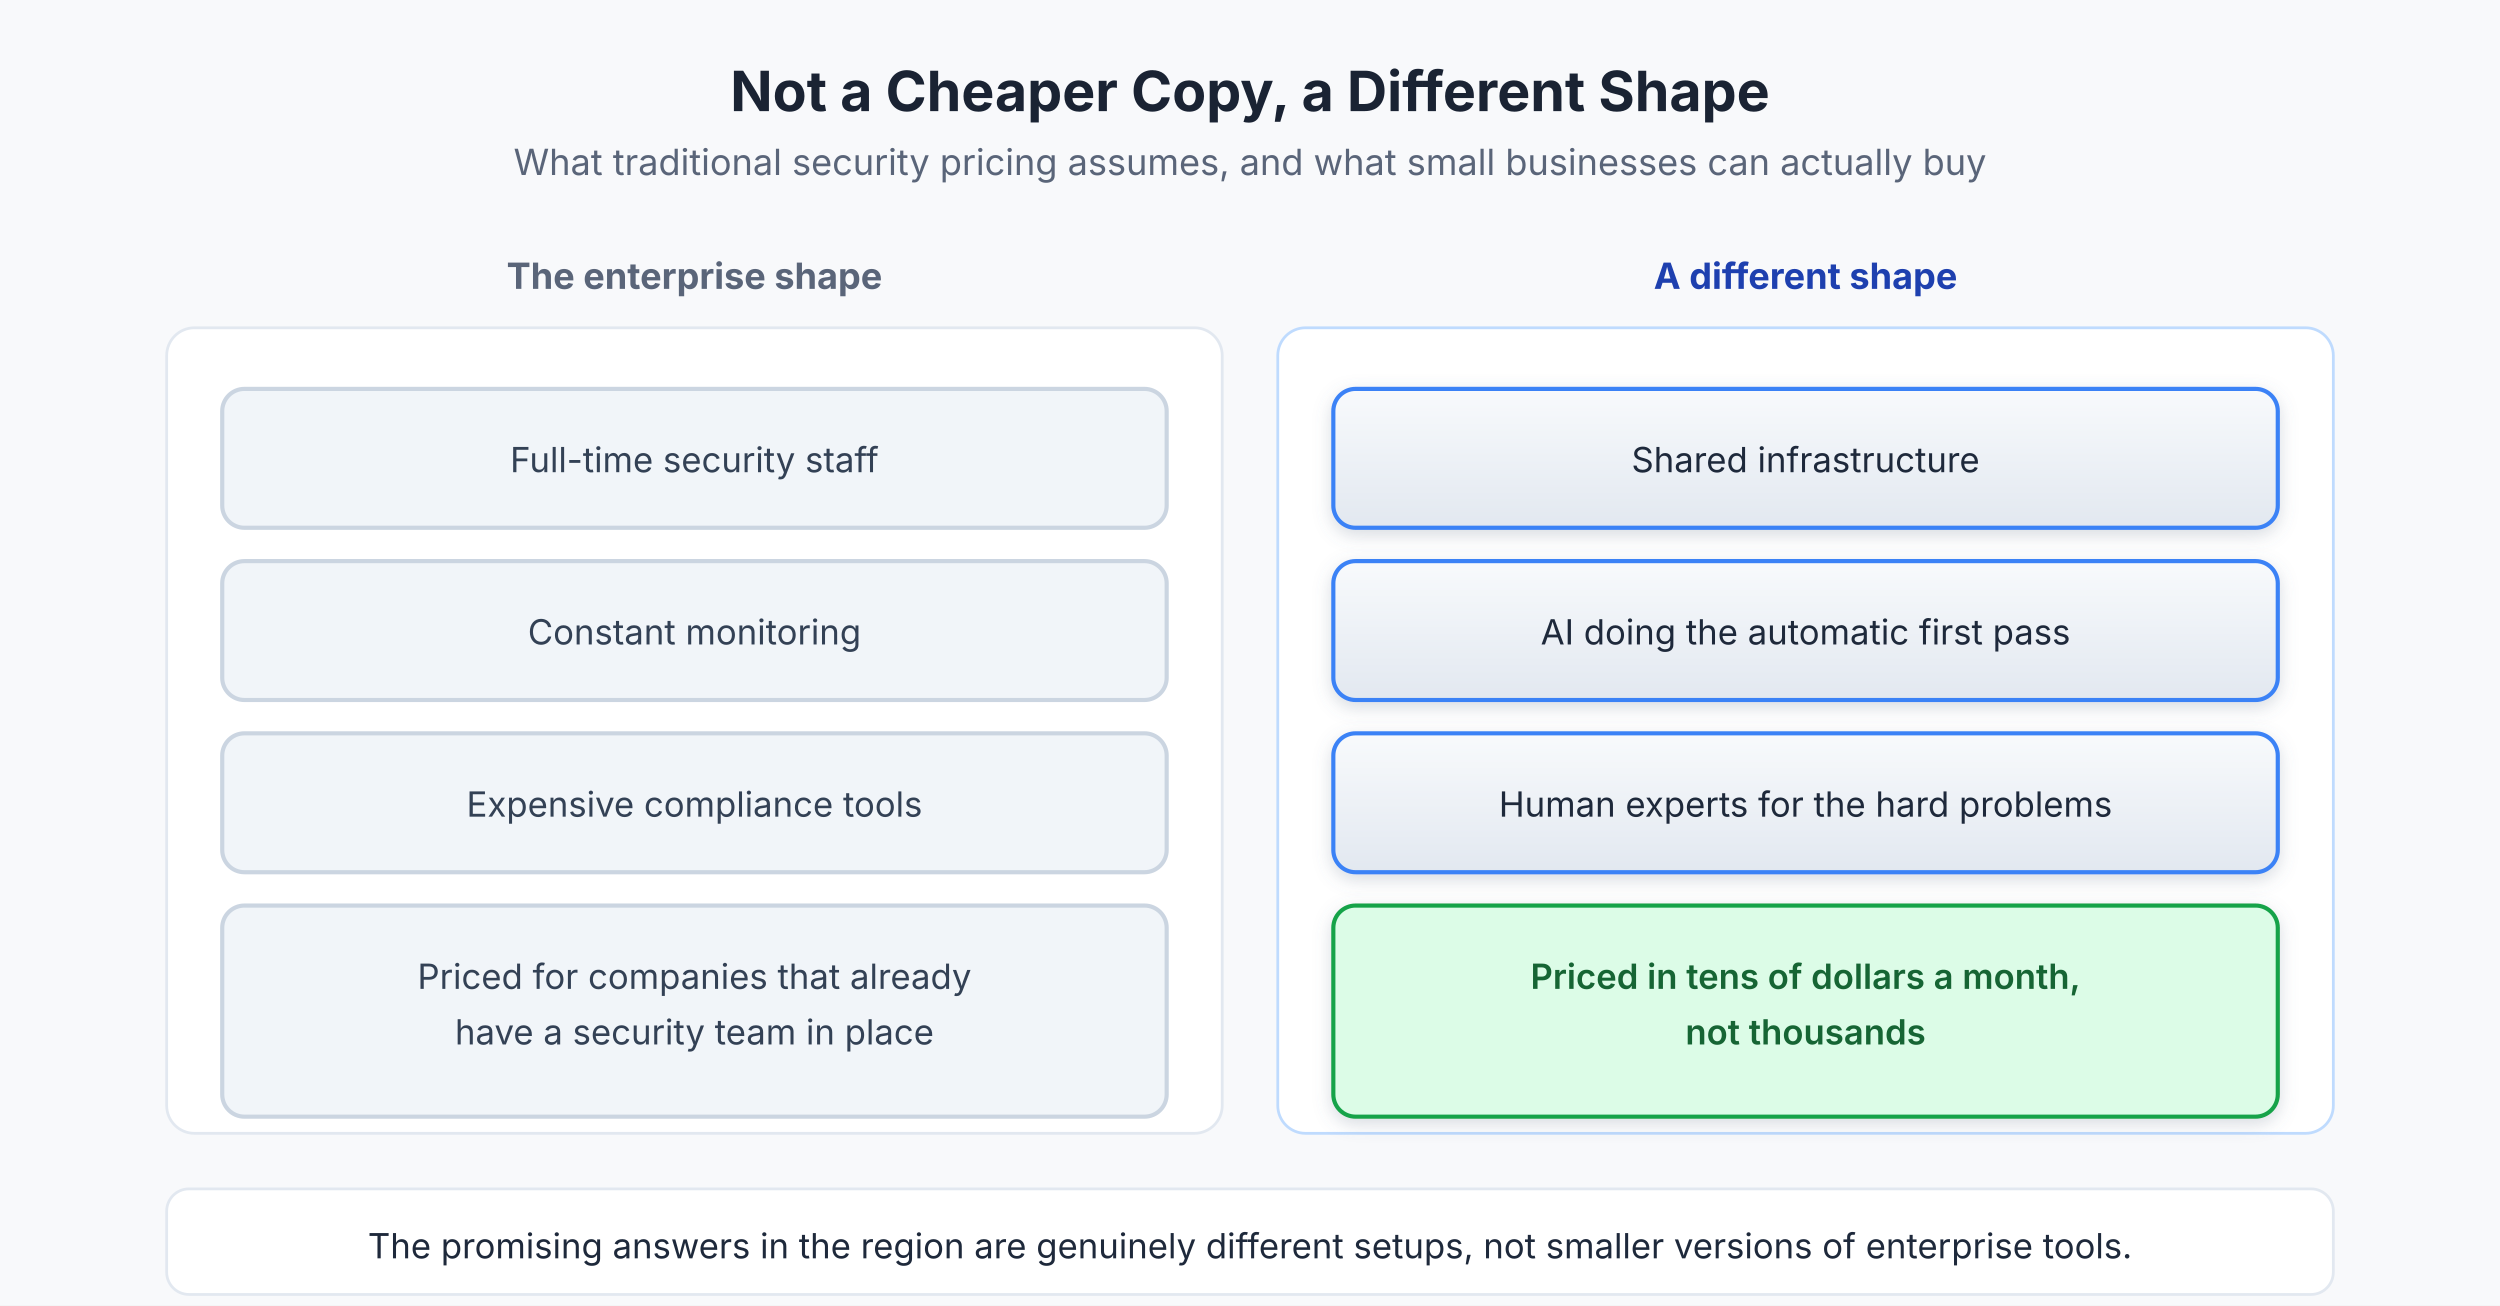
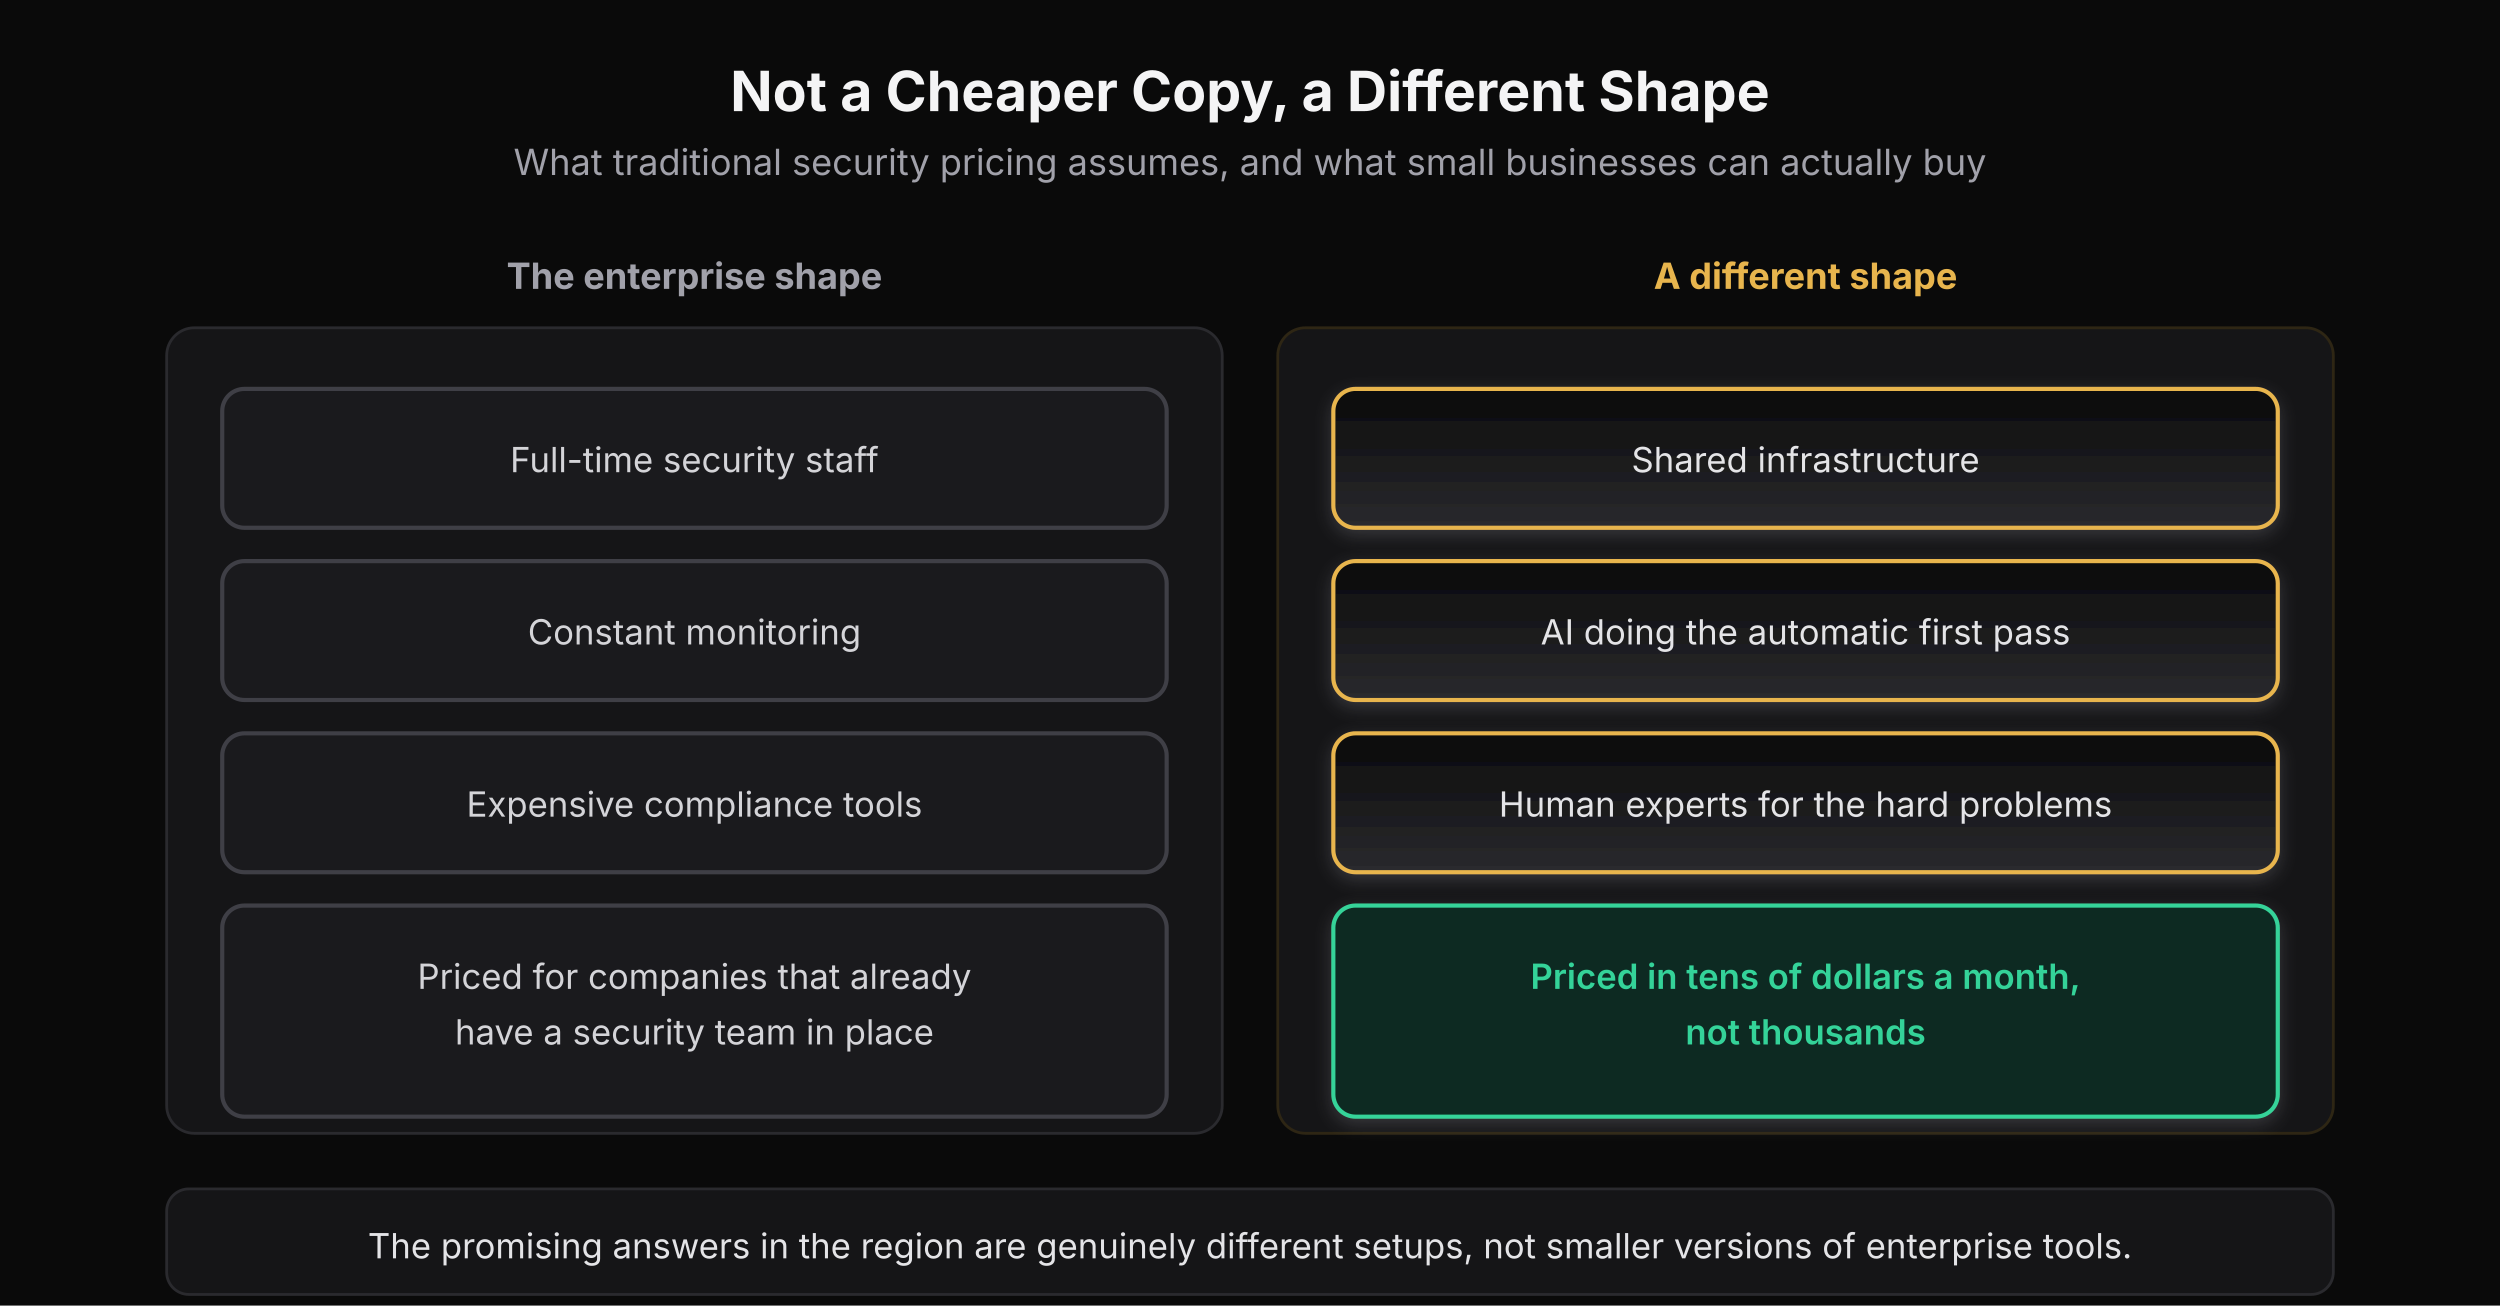
- <svg xmlns="http://www.w3.org/2000/svg" width="900" height="470" viewBox="0 0 900 470" font-family="Inter, system-ui, sans-serif">
+ <svg xmlns="http://www.w3.org/2000/svg" style="background:#0A0A0A" width="900" height="470" viewBox="0 0 900 470" font-family="Geist Variable, Space Grotesk, Inter, system-ui, sans-serif">
  <defs>
    <linearGradient id="boxGrad" x1="0%" y1="0%" x2="0%" y2="100%">
-       <stop offset="0%" style="stop-color:#f8fafc;stop-opacity:1" />
-       <stop offset="100%" style="stop-color:#e2e8f0;stop-opacity:1" />
+       <stop offset="0%" style="stop-color:#0A0A0A;stop-opacity:1" />
+       <stop offset="100%" style="stop-color:#2A2A2E;stop-opacity:1" />
    </linearGradient>
    <filter id="shadow" x="-20%" y="-20%" width="140%" height="140%">
-       <feDropShadow dx="0" dy="2" stdDeviation="3" flood-color="#64748b" flood-opacity="0.25" />
+       <feDropShadow dx="0" dy="2" stdDeviation="3" flood-color="#A1A1AA" flood-opacity="0.25" />
    </filter>
    <marker id="arrow" viewBox="0 0 10 10" refX="9" refY="5" markerWidth="7" markerHeight="7" orient="auto-start-reverse">
-       <path d="M0,0 L10,5 L0,10 z" fill="#41506B" />
+       <path d="M0,0 L10,5 L0,10 z" fill="#A1A1AA" />
    </marker>
  </defs>
-   <rect width="900" height="470" fill="#F8F9FB" />
-   <text x="450" y="40" text-anchor="middle" font-size="20" font-weight="700" fill="#1A2333">Not a Cheaper Copy, a Different Shape</text>
-   <text x="450" y="63" text-anchor="middle" font-size="13" fill="#5A6579">What traditional security pricing assumes, and what small businesses can actually buy</text>
-   <text x="250" y="104" text-anchor="middle" font-size="13" font-weight="700" fill="#5A6579">The enterprise shape</text>
-   <rect x="60" y="118" width="380" height="290" rx="10" fill="#FFFFFF" stroke="#E2E8F0" stroke-width="1" />
-   <rect x="80" y="140" width="340" height="50" rx="8" fill="#F1F5F9" stroke="#CBD5E1" stroke-width="1.5" />
-   <text x="250" y="170" text-anchor="middle" font-size="12.5" fill="#334155">Full-time security staff</text>
-   <rect x="80" y="202" width="340" height="50" rx="8" fill="#F1F5F9" stroke="#CBD5E1" stroke-width="1.5" />
-   <text x="250" y="232" text-anchor="middle" font-size="12.5" fill="#334155">Constant monitoring</text>
-   <rect x="80" y="264" width="340" height="50" rx="8" fill="#F1F5F9" stroke="#CBD5E1" stroke-width="1.5" />
-   <text x="250" y="294" text-anchor="middle" font-size="12.5" fill="#334155">Expensive compliance tools</text>
-   <rect x="80" y="326" width="340" height="76" rx="8" fill="#F1F5F9" stroke="#CBD5E1" stroke-width="1.5" />
-   <text x="250" y="356" text-anchor="middle" font-size="12.5" fill="#334155">Priced for companies that already</text>
-   <text x="250" y="376" text-anchor="middle" font-size="12.5" fill="#334155">have a security team in place</text>
-   <text x="650" y="104" text-anchor="middle" font-size="13" font-weight="700" fill="#1E40AF">A different shape</text>
-   <rect x="460" y="118" width="380" height="290" rx="10" fill="#FFFFFF" stroke="#BFDBFE" stroke-width="1" />
-   <rect x="480" y="140" width="340" height="50" rx="8" fill="url(#boxGrad)" stroke="#3B82F6" stroke-width="1.5" filter="url(#shadow)" />
-   <text x="650" y="170" text-anchor="middle" font-size="12.5" fill="#1E293B">Shared infrastructure</text>
-   <rect x="480" y="202" width="340" height="50" rx="8" fill="url(#boxGrad)" stroke="#3B82F6" stroke-width="1.5" filter="url(#shadow)" />
-   <text x="650" y="232" text-anchor="middle" font-size="12.5" fill="#1E293B">AI doing the automatic first pass</text>
-   <rect x="480" y="264" width="340" height="50" rx="8" fill="url(#boxGrad)" stroke="#3B82F6" stroke-width="1.5" filter="url(#shadow)" />
-   <text x="650" y="294" text-anchor="middle" font-size="12.5" fill="#1E293B">Human experts for the hard problems</text>
-   <rect x="480" y="326" width="340" height="76" rx="8" fill="#DCFCE7" stroke="#16A34A" stroke-width="1.5" filter="url(#shadow)" />
-   <text x="650" y="356" text-anchor="middle" font-size="12.5" font-weight="600" fill="#166534">Priced in tens of dollars a month,</text>
-   <text x="650" y="376" text-anchor="middle" font-size="12.5" font-weight="600" fill="#166534">not thousands</text>
-   <rect x="60" y="428" width="780" height="38" rx="8" fill="#FFFFFF" stroke="#E2E8F0" stroke-width="1" />
-   <text x="450" y="453" text-anchor="middle" font-size="12.5" fill="#1E293B">The promising answers in the region are genuinely different setups, not smaller versions of enterprise tools.</text>
+   <rect width="900" height="470" fill="#0A0A0A" />
+   <text x="450" y="40" text-anchor="middle" font-size="20" font-weight="700" fill="#F4F4F5">Not a Cheaper Copy, a Different Shape</text>
+   <text x="450" y="63" text-anchor="middle" font-size="13" fill="#A1A1AA">What traditional security pricing assumes, and what small businesses can actually buy</text>
+   <text x="250" y="104" text-anchor="middle" font-size="13" font-weight="700" fill="#A1A1AA">The enterprise shape</text>
+   <rect x="60" y="118" width="380" height="290" rx="10" fill="#151517" stroke="#2A2A2E" stroke-width="1" />
+   <rect x="80" y="140" width="340" height="50" rx="8" fill="#1A1A1D" stroke="#3F3F46" stroke-width="1.5" />
+   <text x="250" y="170" text-anchor="middle" font-size="12.5" fill="#D4D4D8">Full-time security staff</text>
+   <rect x="80" y="202" width="340" height="50" rx="8" fill="#1A1A1D" stroke="#3F3F46" stroke-width="1.5" />
+   <text x="250" y="232" text-anchor="middle" font-size="12.5" fill="#D4D4D8">Constant monitoring</text>
+   <rect x="80" y="264" width="340" height="50" rx="8" fill="#1A1A1D" stroke="#3F3F46" stroke-width="1.5" />
+   <text x="250" y="294" text-anchor="middle" font-size="12.5" fill="#D4D4D8">Expensive compliance tools</text>
+   <rect x="80" y="326" width="340" height="76" rx="8" fill="#1A1A1D" stroke="#3F3F46" stroke-width="1.5" />
+   <text x="250" y="356" text-anchor="middle" font-size="12.5" fill="#D4D4D8">Priced for companies that already</text>
+   <text x="250" y="376" text-anchor="middle" font-size="12.5" fill="#D4D4D8">have a security team in place</text>
+   <text x="650" y="104" text-anchor="middle" font-size="13" font-weight="700" fill="#E8B54D">A different shape</text>
+   <rect x="460" y="118" width="380" height="290" rx="10" fill="#151517" stroke="#2E2614" stroke-width="1" />
+   <rect x="480" y="140" width="340" height="50" rx="8" fill="url(#boxGrad)" stroke="#E8B54D" stroke-width="1.5" filter="url(#shadow)" />
+   <text x="650" y="170" text-anchor="middle" font-size="12.5" fill="#E4E4E7">Shared infrastructure</text>
+   <rect x="480" y="202" width="340" height="50" rx="8" fill="url(#boxGrad)" stroke="#E8B54D" stroke-width="1.5" filter="url(#shadow)" />
+   <text x="650" y="232" text-anchor="middle" font-size="12.5" fill="#E4E4E7">AI doing the automatic first pass</text>
+   <rect x="480" y="264" width="340" height="50" rx="8" fill="url(#boxGrad)" stroke="#E8B54D" stroke-width="1.5" filter="url(#shadow)" />
+   <text x="650" y="294" text-anchor="middle" font-size="12.5" fill="#E4E4E7">Human experts for the hard problems</text>
+   <rect x="480" y="326" width="340" height="76" rx="8" fill="#0F2A20" stroke="#34D399" stroke-width="1.5" filter="url(#shadow)" />
+   <text x="650" y="356" text-anchor="middle" font-size="12.5" font-weight="600" fill="#34D399">Priced in tens of dollars a month,</text>
+   <text x="650" y="376" text-anchor="middle" font-size="12.5" font-weight="600" fill="#34D399">not thousands</text>
+   <rect x="60" y="428" width="780" height="38" rx="8" fill="#151517" stroke="#2A2A2E" stroke-width="1" />
+   <text x="450" y="453" text-anchor="middle" font-size="12.5" fill="#E4E4E7">The promising answers in the region are genuinely different setups, not smaller versions of enterprise tools.</text>
</svg>
